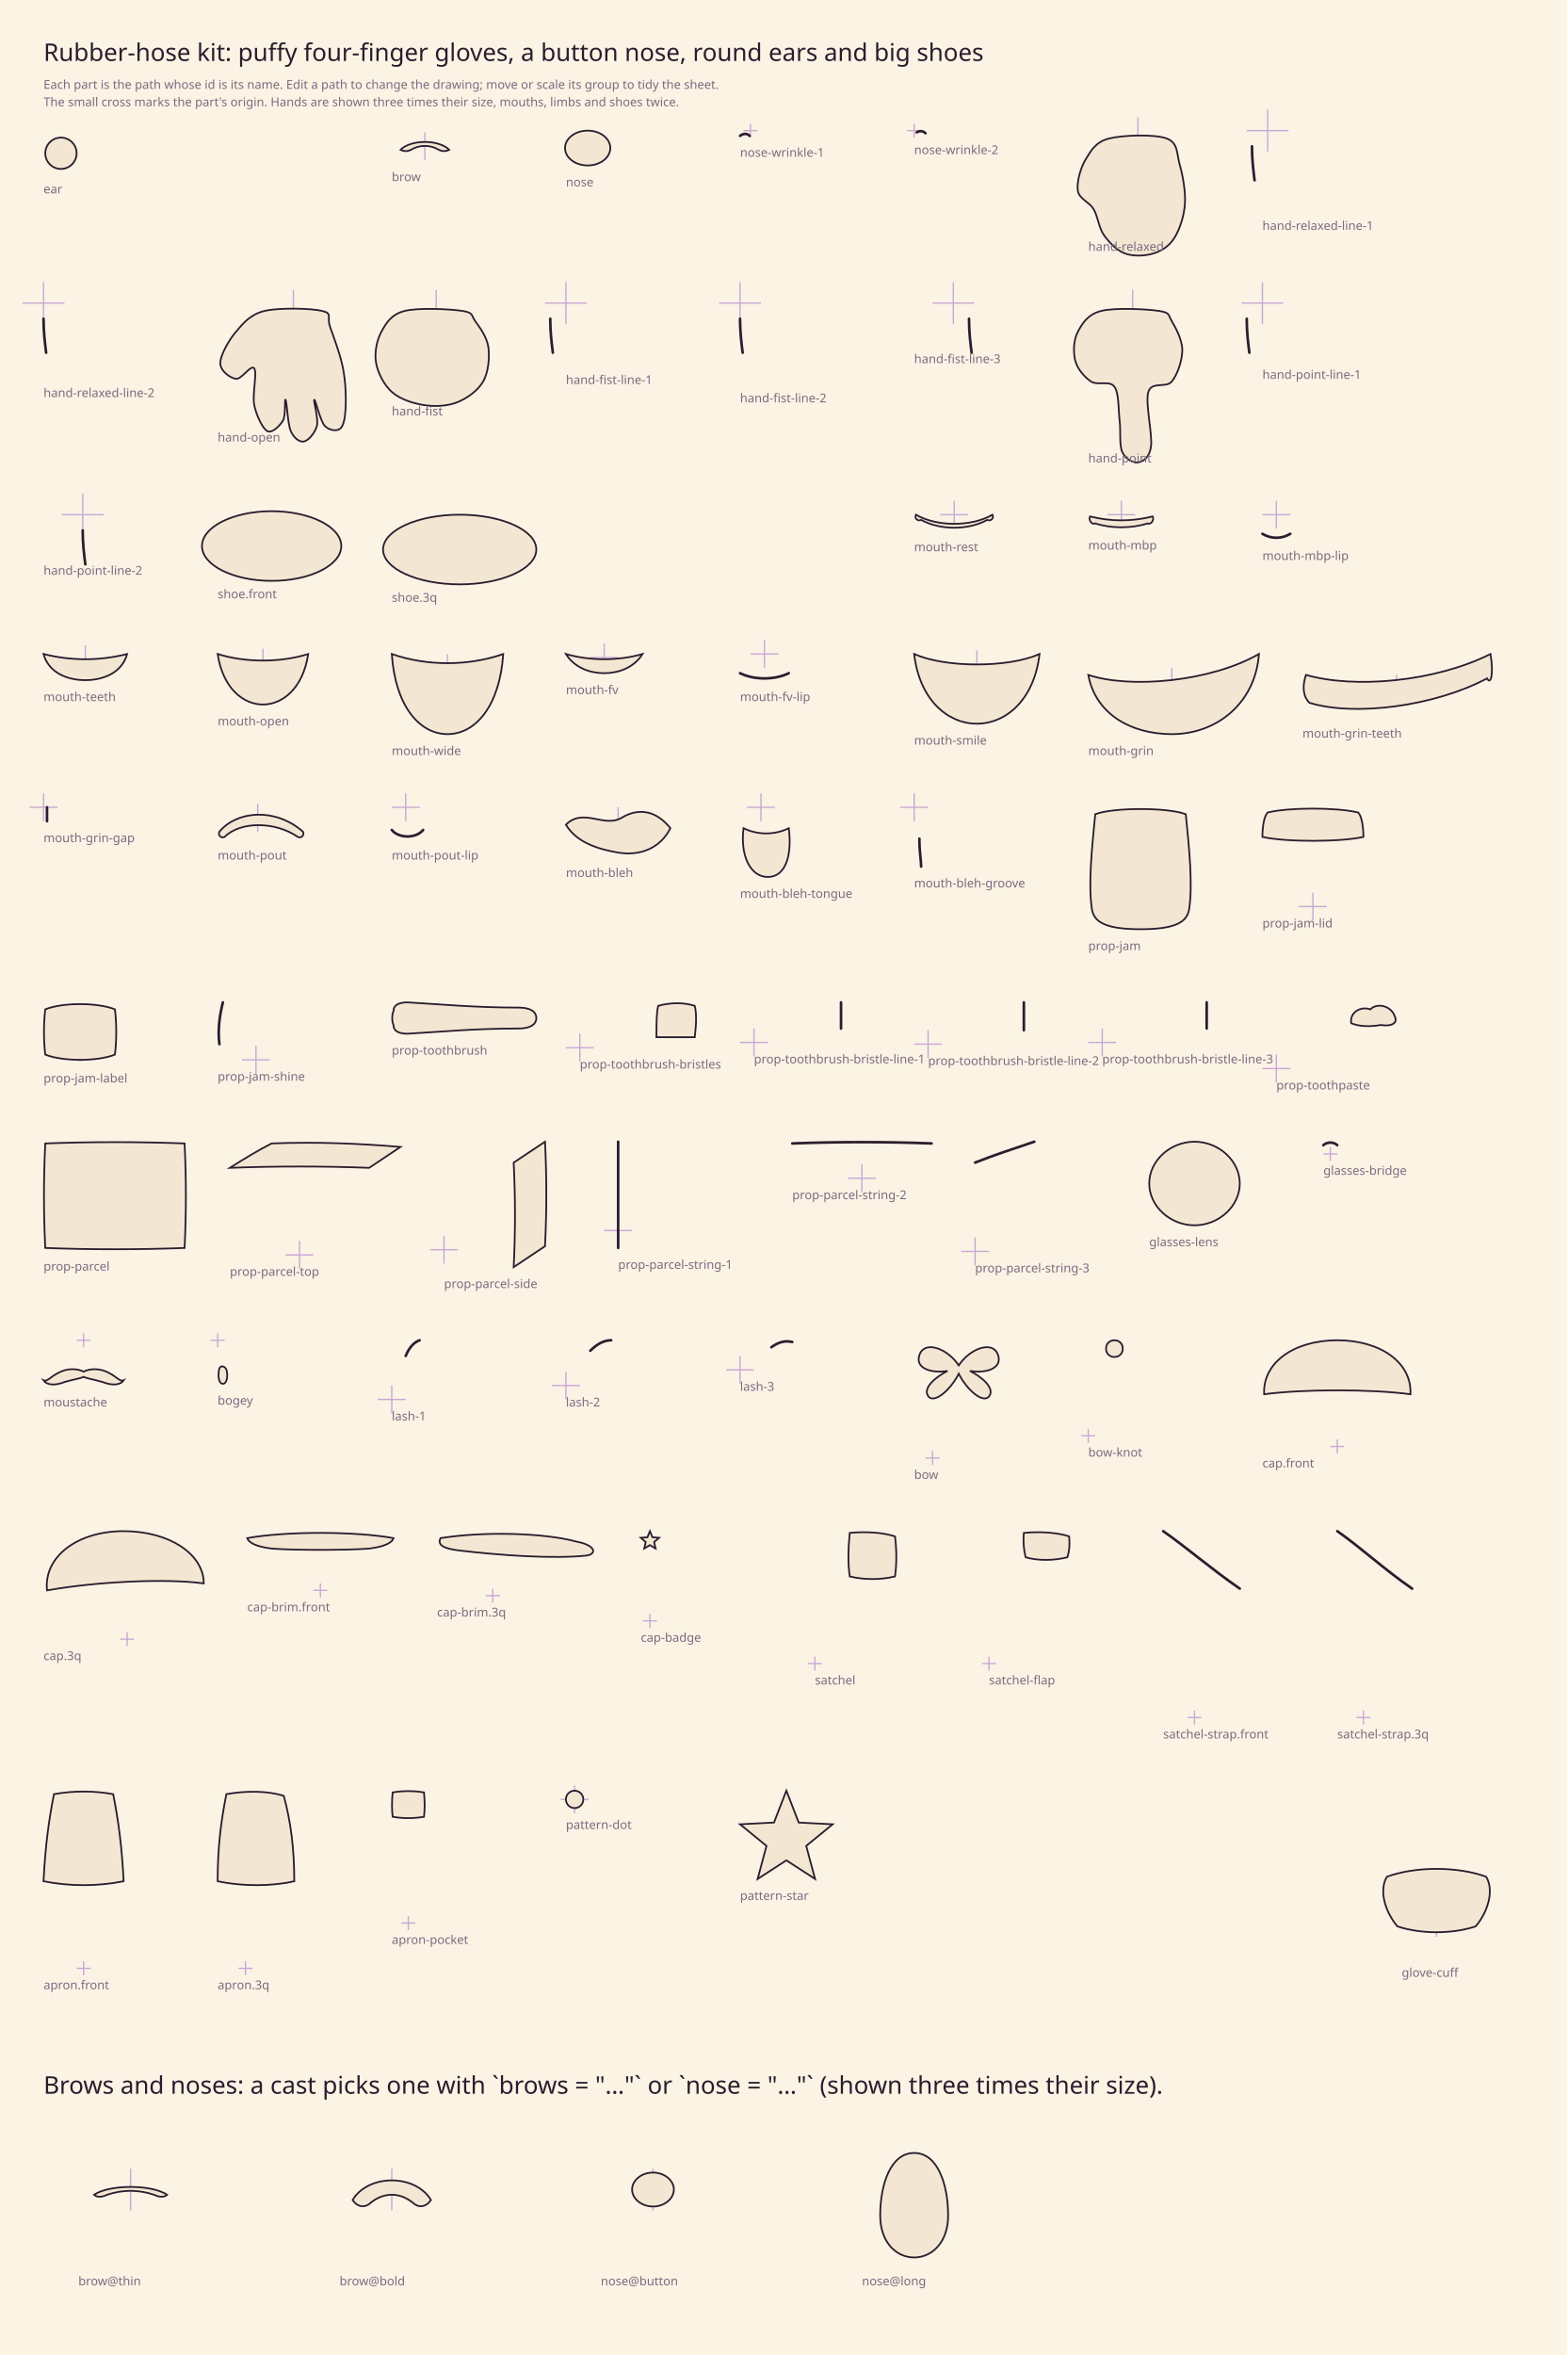
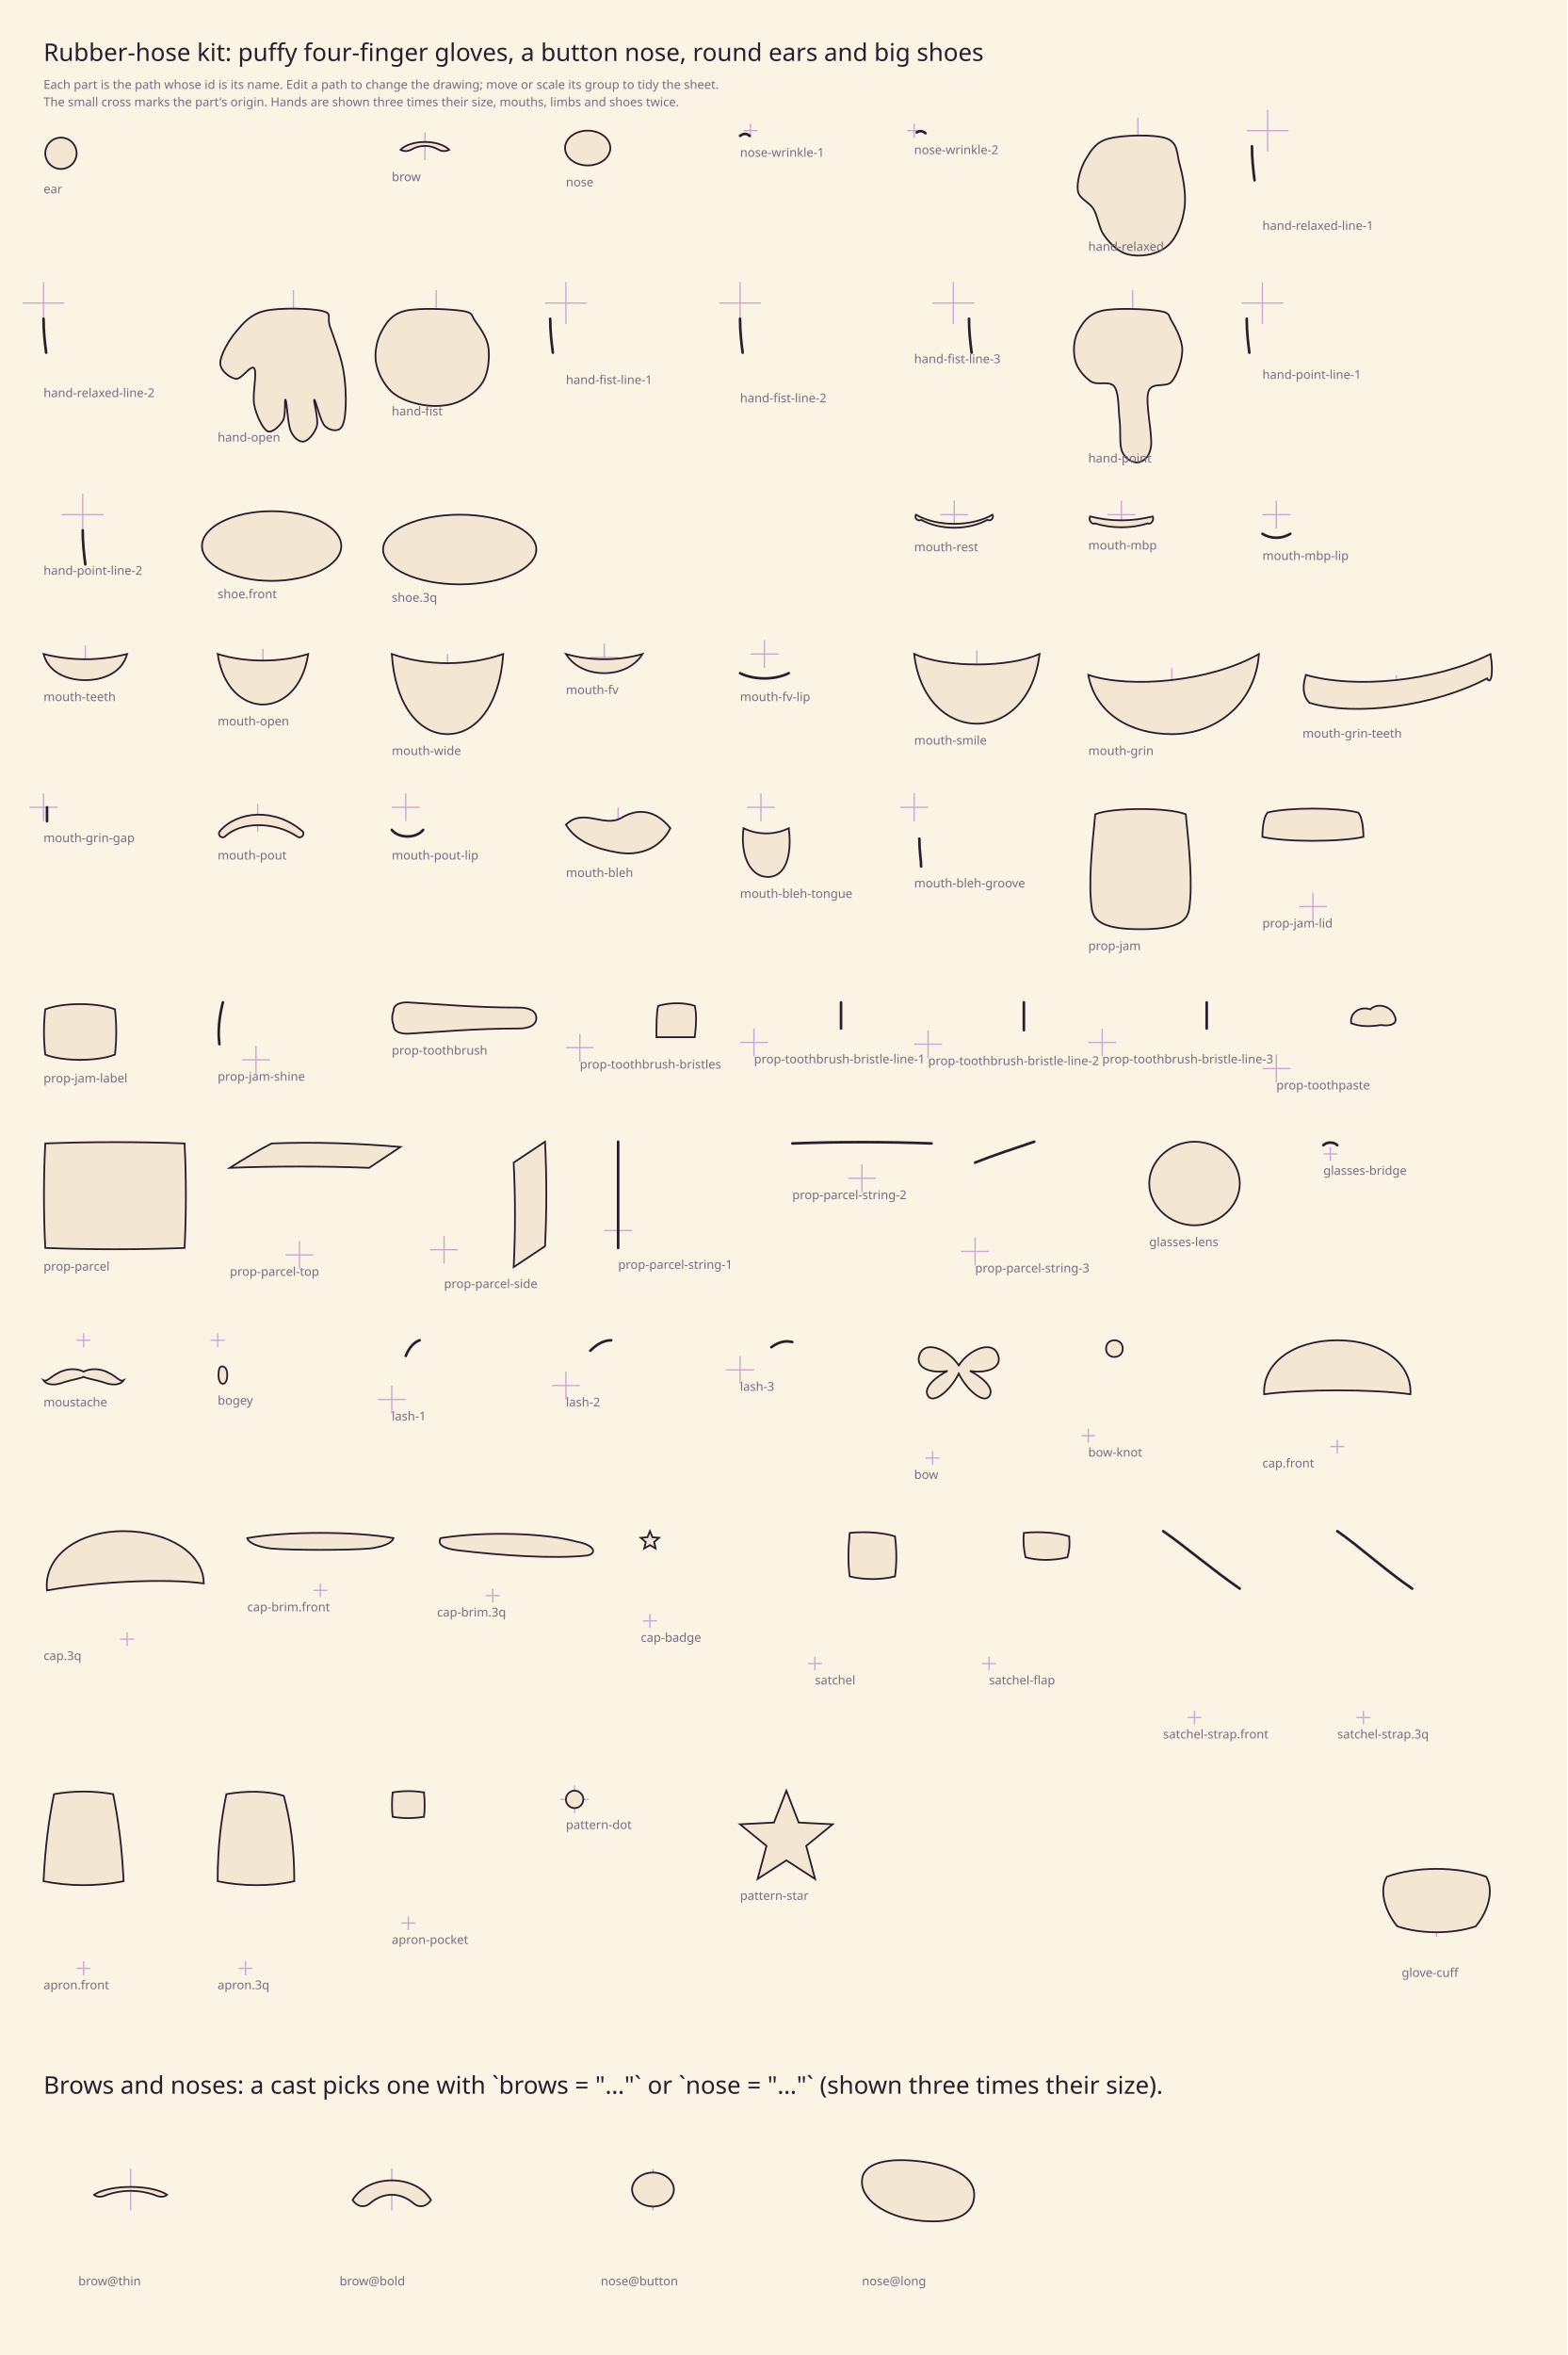
<svg xmlns="http://www.w3.org/2000/svg" width="1800" height="2704.2" viewBox="0 0 1800 2704.2">
  <rect width="100%" height="100%" fill="#fbf3e4" />
  <text x="50" y="70" font-family="sans-serif" font-size="28" fill="#2b1d2e">Rubber-hose kit: puffy four-finger gloves, a button nose, round ears and big shoes</text>
  <text x="50" y="102" font-family="sans-serif" font-size="14" fill="#7a6a80">Each part is the path whose id is its name. Edit a path to change the drawing; move or scale its group to tidy the sheet.</text>
  <text x="50" y="122" font-family="sans-serif" font-size="14" fill="#7a6a80">The small cross marks the part's origin. Hands are shown three times their size, mouths, limbs and shoes twice.</text>
  <g transform="translate(78 176) scale(1)">
    <path d="M-8 0 H8 M0 -8 V8" stroke="#c9a7d6" stroke-width="1.5" vector-effect="non-scaling-stroke" />
    <path id="ear" d="M10 0 C10 9.9 1.9 18 -8 18 C-17.9 18 -26 9.9 -26 0 C-26 -9.9 -17.9 -18 -8 -18 C1.9 -18 10 -9.9 10 0 Z" fill="#f3e7d3" stroke="#2b1d2e" stroke-width="2" vector-effect="non-scaling-stroke" />
  </g>
  <text x="50" y="222" font-family="sans-serif" font-size="14" fill="#7a6a80">ear</text>
  <g transform="translate(488 168) scale(2)">
    <path d="M-8 0 H8 M0 -8 V8" stroke="#c9a7d6" stroke-width="1.5" vector-effect="non-scaling-stroke" />
    <path id="brow" d="M-14 2 C-8 -4 8 -4 14 2 C12 3 10 3 8 2 C3 -1 -3 -1 -8 2 C-10 3 -12 3 -14 2 Z" fill="#f3e7d3" stroke="#2b1d2e" stroke-width="2" vector-effect="non-scaling-stroke" />
  </g>
  <text x="450" y="208" font-family="sans-serif" font-size="14" fill="#7a6a80">brow</text>
  <g transform="translate(675 170) scale(2)">
    <path d="M-8 0 H8 M0 -8 V8" stroke="#c9a7d6" stroke-width="1.5" vector-effect="non-scaling-stroke" />
    <path id="nose" d="M13 0 C13 5.5 7.2 10 0 10 C-7.2 10 -13 5.5 -13 0 C-13 -5.5 -7.2 -10 0 -10 C7.2 -10 13 -5.5 13 0 Z" fill="#f3e7d3" stroke="#2b1d2e" stroke-width="2" vector-effect="non-scaling-stroke" />
  </g>
  <text x="650" y="214" font-family="sans-serif" font-size="14" fill="#7a6a80">nose</text>
  <g transform="translate(862 150) scale(1)">
    <path d="M-8 0 H8 M0 -8 V8" stroke="#c9a7d6" stroke-width="1.5" vector-effect="non-scaling-stroke" />
    <path id="nose-wrinkle-1" d="M-12 6 C-8 3 -4 3 -1 6" fill="none" stroke="#2b1d2e" stroke-width="3" stroke-linecap="round" vector-effect="non-scaling-stroke" />
  </g>
  <text x="850" y="180" font-family="sans-serif" font-size="14" fill="#7a6a80">nose-wrinkle-1</text>
  <g transform="translate(1050 150) scale(1)">
    <path d="M-8 0 H8 M0 -8 V8" stroke="#c9a7d6" stroke-width="1.5" vector-effect="non-scaling-stroke" />
    <path id="nose-wrinkle-2" d="M3 2 C6 0 10 0 13 3" fill="none" stroke="#2b1d2e" stroke-width="3" stroke-linecap="round" vector-effect="non-scaling-stroke" />
  </g>
  <text x="1050" y="177" font-family="sans-serif" font-size="14" fill="#7a6a80">nose-wrinkle-2</text>
  <g transform="translate(1307 159) scale(3)">
    <path d="M-8 0 H8 M0 -8 V8" stroke="#c9a7d6" stroke-width="1.5" vector-effect="non-scaling-stroke" />
    <path id="hand-relaxed" d="M-11 0 C-16.2 1.3 -18 4.7 -20 8 C-22 11.3 -23.5 16.8 -23 20 C-22.5 23.2 -18.7 24.2 -17 27 C-15.3 29.8 -15 34.2 -13 37 C-11 39.8 -8.2 42.8 -5 44 C-1.8 45.2 2.8 45 6 44 C9.2 43 12 41.2 14 38 C16 34.8 17.7 29.7 18 25 C18.3 20.3 17.2 14.2 16 10 C14.8 5.8 15.5 1.7 11 0 C6.5 -1.7 -5.8 -1.3 -11 0 Z" fill="#f3e7d3" stroke="#2b1d2e" stroke-width="2" vector-effect="non-scaling-stroke" />
  </g>
  <text x="1250" y="288" font-family="sans-serif" font-size="14" fill="#7a6a80">hand-relaxed</text>
  <g transform="translate(1456 150) scale(3)">
    <path d="M-8 0 H8 M0 -8 V8" stroke="#c9a7d6" stroke-width="1.5" vector-effect="non-scaling-stroke" />
    <path id="hand-relaxed-line-1" d="M-6 6 C-6 11 -5.5 15 -5 19" fill="none" stroke="#2b1d2e" stroke-width="3" stroke-linecap="round" vector-effect="non-scaling-stroke" />
  </g>
  <text x="1450" y="264" font-family="sans-serif" font-size="14" fill="#7a6a80">hand-relaxed-line-1</text>
  <g transform="translate(50 348) scale(3)">
    <path d="M-8 0 H8 M0 -8 V8" stroke="#c9a7d6" stroke-width="1.5" vector-effect="non-scaling-stroke" />
    <path id="hand-relaxed-line-2" d="M0 6 C0 11 0.5 15 1 19" fill="none" stroke="#2b1d2e" stroke-width="3" stroke-linecap="round" vector-effect="non-scaling-stroke" />
  </g>
  <text x="50" y="456" font-family="sans-serif" font-size="14" fill="#7a6a80">hand-relaxed-line-2</text>
  <g transform="translate(337 357) scale(3)">
    <path d="M-8 0 H8 M0 -8 V8" stroke="#c9a7d6" stroke-width="1.5" vector-effect="non-scaling-stroke" />
    <path id="hand-open" d="M-11 0 C-16.5 1.3 -19.2 4.7 -22 8 C-24.8 11.3 -28 17 -28 20 C-28 23 -24.2 25.7 -22 26 C-19.8 26.3 -16.2 20.3 -15 22 C-13.8 23.7 -15.8 32 -15 36 C-14.2 40 -11.8 45 -10 46 C-8.2 47 -5.2 44 -4 42 C-2.8 40 -3.5 33.3 -3 34 C-2.5 34.7 -2.2 43.3 -1 46 C0.2 48.7 2.3 50.3 4 50 C5.7 49.7 8.3 46.7 9 44 C9.7 41.3 7.5 34 8 34 C8.5 34 10.3 42.2 12 44 C13.7 45.8 16.7 46.2 18 45 C19.3 43.8 19.8 40.8 20 37 C20.2 33.2 20 27.2 19 22 C18 16.8 15.3 9.7 14 6 C12.7 2.3 15.2 1 11 0 C6.8 -1 -5.5 -1.3 -11 0 Z" fill="#f3e7d3" stroke="#2b1d2e" stroke-width="2" vector-effect="non-scaling-stroke" />
  </g>
  <text x="250" y="507" font-family="sans-serif" font-size="14" fill="#7a6a80">hand-open</text>
  <g transform="translate(501 357) scale(3)">
    <path d="M-8 0 H8 M0 -8 V8" stroke="#c9a7d6" stroke-width="1.5" vector-effect="non-scaling-stroke" />
    <path id="hand-fist" d="M-12 0 C-17.2 1.3 -19.2 4.7 -21 8 C-22.8 11.3 -23.7 16.2 -23 20 C-22.3 23.8 -20 28.3 -17 31 C-14 33.7 -9.2 35.3 -5 36 C-0.8 36.7 4.2 36.5 8 35 C11.8 33.5 16 30.5 18 27 C20 23.5 20.5 17.8 20 14 C19.5 10.2 16.7 6.3 15 4 C13.3 1.7 14.5 0.7 10 0 C5.5 -0.7 -6.8 -1.3 -12 0 Z" fill="#f3e7d3" stroke="#2b1d2e" stroke-width="2" vector-effect="non-scaling-stroke" />
  </g>
  <text x="450" y="477" font-family="sans-serif" font-size="14" fill="#7a6a80">hand-fist</text>
  <g transform="translate(650 348) scale(3)">
    <path d="M-8 0 H8 M0 -8 V8" stroke="#c9a7d6" stroke-width="1.5" vector-effect="non-scaling-stroke" />
    <path id="hand-fist-line-1" d="M-6 6 C-6 11 -5.5 15 -5 19" fill="none" stroke="#2b1d2e" stroke-width="3" stroke-linecap="round" vector-effect="non-scaling-stroke" />
  </g>
  <text x="650" y="441" font-family="sans-serif" font-size="14" fill="#7a6a80">hand-fist-line-1</text>
  <g transform="translate(850 348) scale(3)">
    <path d="M-8 0 H8 M0 -8 V8" stroke="#c9a7d6" stroke-width="1.5" vector-effect="non-scaling-stroke" />
    <path id="hand-fist-line-2" d="M0 6 C0 11 0.5 15 1 19" fill="none" stroke="#2b1d2e" stroke-width="3" stroke-linecap="round" vector-effect="non-scaling-stroke" />
  </g>
  <text x="850" y="462" font-family="sans-serif" font-size="14" fill="#7a6a80">hand-fist-line-2</text>
  <g transform="translate(1095 348) scale(3)">
    <path d="M-8 0 H8 M0 -8 V8" stroke="#c9a7d6" stroke-width="1.5" vector-effect="non-scaling-stroke" />
    <path id="hand-fist-line-3" d="M6 6 C6 11 6.5 15 7 19" fill="none" stroke="#2b1d2e" stroke-width="3" stroke-linecap="round" vector-effect="non-scaling-stroke" />
  </g>
  <text x="1050" y="417" font-family="sans-serif" font-size="14" fill="#7a6a80">hand-fist-line-3</text>
  <g transform="translate(1301 357) scale(3)">
    <path d="M-8 0 H8 M0 -8 V8" stroke="#c9a7d6" stroke-width="1.5" vector-effect="non-scaling-stroke" />
    <path id="hand-point" d="M-12 0 C-17.2 1.3 -19.3 4.8 -21 8 C-22.7 11.2 -22.8 15.8 -22 19 C-21.2 22.2 -18.5 25.3 -16 27 C-13.5 28.7 -8.8 26.5 -7 29 C-5.2 31.5 -5.5 37.8 -5 42 C-4.5 46.2 -5.2 51.3 -4 54 C-2.8 56.7 0.2 58.3 2 58 C3.8 57.7 6.3 56.5 7 52 C7.7 47.5 4.7 35.2 6 31 C7.3 26.8 12.8 29.7 15 27 C17.2 24.3 19 18.8 19 15 C19 11.2 16.5 6.5 15 4 C13.5 1.5 14.5 0.7 10 0 C5.5 -0.7 -6.8 -1.3 -12 0 Z" fill="#f3e7d3" stroke="#2b1d2e" stroke-width="2" vector-effect="non-scaling-stroke" />
  </g>
  <text x="1250" y="531" font-family="sans-serif" font-size="14" fill="#7a6a80">hand-point</text>
  <g transform="translate(1450 348) scale(3)">
    <path d="M-8 0 H8 M0 -8 V8" stroke="#c9a7d6" stroke-width="1.5" vector-effect="non-scaling-stroke" />
    <path id="hand-point-line-1" d="M-6 6 C-6 11 -5.5 15 -5 19" fill="none" stroke="#2b1d2e" stroke-width="3" stroke-linecap="round" vector-effect="non-scaling-stroke" />
  </g>
  <text x="1450" y="435" font-family="sans-serif" font-size="14" fill="#7a6a80">hand-point-line-1</text>
  <g transform="translate(95 591) scale(3)">
    <path d="M-8 0 H8 M0 -8 V8" stroke="#c9a7d6" stroke-width="1.5" vector-effect="non-scaling-stroke" />
    <path id="hand-point-line-2" d="M0 6 C0 11 0.5 15 1 19" fill="none" stroke="#2b1d2e" stroke-width="3" stroke-linecap="round" vector-effect="non-scaling-stroke" />
  </g>
  <text x="50" y="660" font-family="sans-serif" font-size="14" fill="#7a6a80">hand-point-line-2</text>
  <g transform="translate(292 611) scale(2)">
    <path d="M-8 0 H8 M0 -8 V8" stroke="#c9a7d6" stroke-width="1.5" vector-effect="non-scaling-stroke" />
    <path id="shoe.front" d="M50 8 C50 19 32.1 28 10 28 C-12.1 28 -30 19 -30 8 C-30 -3 -12.1 -12 10 -12 C32.1 -12 50 -3 50 8 Z" fill="#f3e7d3" stroke="#2b1d2e" stroke-width="2" vector-effect="non-scaling-stroke" />
  </g>
  <text x="250" y="687" font-family="sans-serif" font-size="14" fill="#7a6a80">shoe.front</text>
  <g transform="translate(492 615) scale(2)">
    <path d="M-8 0 H8 M0 -8 V8" stroke="#c9a7d6" stroke-width="1.5" vector-effect="non-scaling-stroke" />
    <path id="shoe.3q" d="M62 8 C62 19 42.3 28 18 28 C-6.3 28 -26 19 -26 8 C-26 -3 -6.3 -12 18 -12 C42.3 -12 62 -3 62 8 Z" fill="#f3e7d3" stroke="#2b1d2e" stroke-width="2" vector-effect="non-scaling-stroke" />
  </g>
  <text x="450" y="691" font-family="sans-serif" font-size="14" fill="#7a6a80">shoe.3q</text>
  <g transform="translate(1096 591) scale(2)">
    <path d="M-8 0 H8 M0 -8 V8" stroke="#c9a7d6" stroke-width="1.5" vector-effect="non-scaling-stroke" />
    <path id="mouth-rest" d="M-22 0 C-10 7 10 7 22 0 C23 2 21 4 19 3 C8 9 -8 9 -19 3 C-21 4 -23 2 -22 0 Z" fill="#f3e7d3" stroke="#2b1d2e" stroke-width="2" vector-effect="non-scaling-stroke" />
  </g>
  <text x="1050" y="633" font-family="sans-serif" font-size="14" fill="#7a6a80">mouth-rest</text>
  <g transform="translate(1288 591) scale(2)">
    <path d="M-8 0 H8 M0 -8 V8" stroke="#c9a7d6" stroke-width="1.5" vector-effect="non-scaling-stroke" />
    <path id="mouth-mbp" d="M-18 1 C-6 4 6 4 18 1 C19 3 17 6 15 5 C6 8 -6 8 -15 5 C-17 6 -19 3 -18 1 Z" fill="#f3e7d3" stroke="#2b1d2e" stroke-width="2" vector-effect="non-scaling-stroke" />
  </g>
  <text x="1250" y="631" font-family="sans-serif" font-size="14" fill="#7a6a80">mouth-mbp</text>
  <g transform="translate(1466 591) scale(2)">
    <path d="M-8 0 H8 M0 -8 V8" stroke="#c9a7d6" stroke-width="1.5" vector-effect="non-scaling-stroke" />
    <path id="mouth-mbp-lip" d="M-8 11 C-3 14 3 14 8 11" fill="none" stroke="#2b1d2e" stroke-width="3" stroke-linecap="round" vector-effect="non-scaling-stroke" />
  </g>
  <text x="1450" y="643" font-family="sans-serif" font-size="14" fill="#7a6a80">mouth-mbp-lip</text>
  <g transform="translate(98 757) scale(2)">
    <path d="M-8 0 H8 M0 -8 V8" stroke="#c9a7d6" stroke-width="1.5" vector-effect="non-scaling-stroke" />
    <path id="mouth-teeth" d="M-24 -3 C-8 1 8 1 24 -3 C21 8 10 12 0 12 C-10 12 -21 8 -24 -3 Z" fill="#f3e7d3" stroke="#2b1d2e" stroke-width="2" vector-effect="non-scaling-stroke" />
  </g>
  <text x="50" y="805" font-family="sans-serif" font-size="14" fill="#7a6a80">mouth-teeth</text>
  <g transform="translate(302 761) scale(2)">
    <path d="M-8 0 H8 M0 -8 V8" stroke="#c9a7d6" stroke-width="1.5" vector-effect="non-scaling-stroke" />
    <path id="mouth-open" d="M-26 -5 C-10 0 10 0 26 -5 C23 15 11 24 0 24 C-11 24 -23 15 -26 -5 Z" fill="#f3e7d3" stroke="#2b1d2e" stroke-width="2" vector-effect="non-scaling-stroke" />
  </g>
  <text x="250" y="833" font-family="sans-serif" font-size="14" fill="#7a6a80">mouth-open</text>
  <g transform="translate(514 767) scale(2)">
    <path d="M-8 0 H8 M0 -8 V8" stroke="#c9a7d6" stroke-width="1.5" vector-effect="non-scaling-stroke" />
    <path id="mouth-wide" d="M-32 -8 C-12 -1 12 -1 32 -8 C30 22 16 38 0 38 C-16 38 -30 22 -32 -8 Z" fill="#f3e7d3" stroke="#2b1d2e" stroke-width="2" vector-effect="non-scaling-stroke" />
  </g>
  <text x="450" y="867" font-family="sans-serif" font-size="14" fill="#7a6a80">mouth-wide</text>
  <g transform="translate(694 755) scale(2)">
    <path d="M-8 0 H8 M0 -8 V8" stroke="#c9a7d6" stroke-width="1.5" vector-effect="non-scaling-stroke" />
    <path id="mouth-fv" d="M-22 -2 C-8 2 8 2 22 -2 C17 6 8 9 0 9 C-8 9 -17 6 -22 -2 Z" fill="#f3e7d3" stroke="#2b1d2e" stroke-width="2" vector-effect="non-scaling-stroke" />
  </g>
  <text x="650" y="797" font-family="sans-serif" font-size="14" fill="#7a6a80">mouth-fv</text>
  <g transform="translate(878 751) scale(2)">
    <path d="M-8 0 H8 M0 -8 V8" stroke="#c9a7d6" stroke-width="1.5" vector-effect="non-scaling-stroke" />
    <path id="mouth-fv-lip" d="M-14 11 C-6 15 6 15 14 11" fill="none" stroke="#2b1d2e" stroke-width="3" stroke-linecap="round" vector-effect="non-scaling-stroke" />
  </g>
  <text x="850" y="805" font-family="sans-serif" font-size="14" fill="#7a6a80">mouth-fv-lip</text>
  <g transform="translate(1122 763) scale(2)">
    <path d="M-8 0 H8 M0 -8 V8" stroke="#c9a7d6" stroke-width="1.5" vector-effect="non-scaling-stroke" />
    <path id="mouth-smile" d="M-36 -6 C-18 2 18 2 36 -6 C33 20 17 34 0 34 C-17 34 -33 20 -36 -6 Z" fill="#f3e7d3" stroke="#2b1d2e" stroke-width="2" vector-effect="non-scaling-stroke" />
  </g>
  <text x="1050" y="855" font-family="sans-serif" font-size="14" fill="#7a6a80">mouth-smile</text>
  <g transform="translate(1346 783) scale(2)">
    <path d="M-8 0 H8 M0 -8 V8" stroke="#c9a7d6" stroke-width="1.5" vector-effect="non-scaling-stroke" />
    <path id="mouth-grin" d="M-48 -4 C-24 4 22 0 50 -16 C48 12 26 30 0 30 C-24 30 -44 18 -48 -4 Z" fill="#f3e7d3" stroke="#2b1d2e" stroke-width="2" vector-effect="non-scaling-stroke" />
  </g>
  <text x="1250" y="867" font-family="sans-serif" font-size="14" fill="#7a6a80">mouth-grin</text>
  <g transform="translate(1604 791) scale(2)">
    <path d="M-8 0 H8 M0 -8 V8" stroke="#c9a7d6" stroke-width="1.5" vector-effect="non-scaling-stroke" />
    <path id="mouth-grin-teeth" d="M-52 -8 C-24 0 22 -4 54 -20 C56 -8 54 -2 52 -6 C22 10 -24 16 -50 8 C-54 4 -54 -2 -52 -8 Z" fill="#f3e7d3" stroke="#2b1d2e" stroke-width="2" vector-effect="non-scaling-stroke" />
  </g>
  <text x="1496" y="847" font-family="sans-serif" font-size="14" fill="#7a6a80">mouth-grin-teeth</text>
  <g transform="translate(50 927) scale(2)">
    <path d="M-8 0 H8 M0 -8 V8" stroke="#c9a7d6" stroke-width="1.5" vector-effect="non-scaling-stroke" />
    <path id="mouth-grin-gap" d="M2 0 C2 3 2 6 2 8" fill="none" stroke="#2b1d2e" stroke-width="3" stroke-linecap="round" vector-effect="non-scaling-stroke" />
  </g>
  <text x="50" y="967" font-family="sans-serif" font-size="14" fill="#7a6a80">mouth-grin-gap</text>
  <g transform="translate(296 939) scale(2)">
    <path d="M-8 0 H8 M0 -8 V8" stroke="#c9a7d6" stroke-width="1.5" vector-effect="non-scaling-stroke" />
    <path id="mouth-pout" d="M-22 8 C-12 -4 10 -6 26 8 C27 10 25 12 23 11 C10 2 -10 2 -19 11 C-21 12 -23 10 -22 8 Z" fill="#f3e7d3" stroke="#2b1d2e" stroke-width="2" vector-effect="non-scaling-stroke" />
  </g>
  <text x="250" y="987" font-family="sans-serif" font-size="14" fill="#7a6a80">mouth-pout</text>
  <g transform="translate(466 927) scale(2)">
    <path d="M-8 0 H8 M0 -8 V8" stroke="#c9a7d6" stroke-width="1.5" vector-effect="non-scaling-stroke" />
    <path id="mouth-pout-lip" d="M-8 13 C-4 18 6 18 10 13" fill="none" stroke="#2b1d2e" stroke-width="3" stroke-linecap="round" vector-effect="non-scaling-stroke" />
  </g>
  <text x="450" y="987" font-family="sans-serif" font-size="14" fill="#7a6a80">mouth-pout-lip</text>
  <g transform="translate(710 943) scale(2)">
    <path d="M-8 0 H8 M0 -8 V8" stroke="#c9a7d6" stroke-width="1.5" vector-effect="non-scaling-stroke" />
    <path id="mouth-bleh" d="M-30 2 C-20 -8 -8 4 2 -2 C12 -8 22 -6 30 4 C24 16 12 20 0 18 C-12 16 -24 12 -30 2 Z" fill="#f3e7d3" stroke="#2b1d2e" stroke-width="2" vector-effect="non-scaling-stroke" />
  </g>
  <text x="650" y="1007" font-family="sans-serif" font-size="14" fill="#7a6a80">mouth-bleh</text>
  <g transform="translate(874 927) scale(2)">
    <path d="M-8 0 H8 M0 -8 V8" stroke="#c9a7d6" stroke-width="1.5" vector-effect="non-scaling-stroke" />
    <path id="mouth-bleh-tongue" d="M-10 12 C-12 28 -6 40 4 40 C14 40 18 28 16 12 C8 16 -2 16 -10 12 Z" fill="#f3e7d3" stroke="#2b1d2e" stroke-width="2" vector-effect="non-scaling-stroke" />
  </g>
  <text x="850" y="1031" font-family="sans-serif" font-size="14" fill="#7a6a80">mouth-bleh-tongue</text>
  <g transform="translate(1050 927) scale(2)">
    <path d="M-8 0 H8 M0 -8 V8" stroke="#c9a7d6" stroke-width="1.5" vector-effect="non-scaling-stroke" />
    <path id="mouth-bleh-groove" d="M3 18 C3 26 4 30 4 34" fill="none" stroke="#2b1d2e" stroke-width="3" stroke-linecap="round" vector-effect="non-scaling-stroke" />
  </g>
  <text x="1050" y="1019" font-family="sans-serif" font-size="14" fill="#7a6a80">mouth-bleh-groove</text>
  <g transform="translate(1310 1015) scale(2)">
    <path d="M-8 0 H8 M0 -8 V8" stroke="#c9a7d6" stroke-width="1.5" vector-effect="non-scaling-stroke" />
    <path id="prop-jam" d="M-26 -40 C-28 -20 -30 0 -28 14 C-27 22 -20 26 0 26 C20 26 27 22 28 14 C30 0 28 -20 26 -40 C16 -44 -16 -44 -26 -40 Z" fill="#f3e7d3" stroke="#2b1d2e" stroke-width="2" vector-effect="non-scaling-stroke" />
  </g>
  <text x="1250" y="1091" font-family="sans-serif" font-size="14" fill="#7a6a80">prop-jam</text>
  <g transform="translate(1508 1041) scale(2)">
    <path d="M-8 0 H8 M0 -8 V8" stroke="#c9a7d6" stroke-width="1.5" vector-effect="non-scaling-stroke" />
    <path id="prop-jam-lid" d="M-29 -40 C-29 -46 -28 -52 -26 -54 C-14 -57 14 -57 26 -54 C28 -52 29 -46 29 -40 C16 -37 -16 -37 -29 -40 Z" fill="#f3e7d3" stroke="#2b1d2e" stroke-width="2" vector-effect="non-scaling-stroke" />
  </g>
  <text x="1450" y="1065" font-family="sans-serif" font-size="14" fill="#7a6a80">prop-jam-lid</text>
  <g transform="translate(92 1203) scale(2)">
    <path d="M-8 0 H8 M0 -8 V8" stroke="#c9a7d6" stroke-width="1.5" vector-effect="non-scaling-stroke" />
    <path id="prop-jam-label" d="M-20 -22 C-10 -26 10 -26 20 -22 C21 -14 21 -4 20 4 C10 8 -10 8 -20 4 C-21 -4 -21 -14 -20 -22 Z" fill="#f3e7d3" stroke="#2b1d2e" stroke-width="2" vector-effect="non-scaling-stroke" />
  </g>
  <text x="50" y="1243" font-family="sans-serif" font-size="14" fill="#7a6a80">prop-jam-label</text>
  <g transform="translate(294 1217) scale(2)">
    <path d="M-8 0 H8 M0 -8 V8" stroke="#c9a7d6" stroke-width="1.5" vector-effect="non-scaling-stroke" />
    <path id="prop-jam-shine" d="M-19 -33 C-21 -25 -22 -17 -21 -9" fill="none" stroke="#2b1d2e" stroke-width="3" stroke-linecap="round" vector-effect="non-scaling-stroke" />
  </g>
  <text x="250" y="1241" font-family="sans-serif" font-size="14" fill="#7a6a80">prop-jam-shine</text>
  <g transform="translate(484 1169) scale(2)">
    <path d="M-8 0 H8 M0 -8 V8" stroke="#c9a7d6" stroke-width="1.5" vector-effect="non-scaling-stroke" />
    <path id="prop-toothbrush" d="M-16 -4 C-16 -8 -12 -9 -8 -9 C10 -8 30 -6 56 -6 C62 -6 66 -4 66 0 C66 4 62 6 56 6 C30 6 10 8 -8 9 C-12 9 -16 8 -16 4 C-17 2 -17 -2 -16 -4 Z" fill="#f3e7d3" stroke="#2b1d2e" stroke-width="2" vector-effect="non-scaling-stroke" />
  </g>
  <text x="450" y="1211" font-family="sans-serif" font-size="14" fill="#7a6a80">prop-toothbrush</text>
  <g transform="translate(666 1203) scale(2)">
    <path d="M-8 0 H8 M0 -8 V8" stroke="#c9a7d6" stroke-width="1.5" vector-effect="non-scaling-stroke" />
    <path id="prop-toothbrush-bristles" d="M44 -6 C44 -14 44 -20 45 -24 C52 -26 60 -26 66 -24 C67 -20 67 -14 66 -6 C58 -6 52 -6 44 -6 Z" fill="#f3e7d3" stroke="#2b1d2e" stroke-width="2" vector-effect="non-scaling-stroke" />
  </g>
  <text x="666" y="1227" font-family="sans-serif" font-size="14" fill="#7a6a80">prop-toothbrush-bristles</text>
  <g transform="translate(866 1197) scale(2)">
    <path d="M-8 0 H8 M0 -8 V8" stroke="#c9a7d6" stroke-width="1.5" vector-effect="non-scaling-stroke" />
    <path id="prop-toothbrush-bristle-line-1" d="M50 -23 C50 -17 50 -12 50 -8" fill="none" stroke="#2b1d2e" stroke-width="3" stroke-linecap="round" vector-effect="non-scaling-stroke" />
  </g>
  <text x="866" y="1221" font-family="sans-serif" font-size="14" fill="#7a6a80">prop-toothbrush-bristle-line-1</text>
  <g transform="translate(1066 1199) scale(2)">
    <path d="M-8 0 H8 M0 -8 V8" stroke="#c9a7d6" stroke-width="1.5" vector-effect="non-scaling-stroke" />
    <path id="prop-toothbrush-bristle-line-2" d="M55 -24 C55 -18 55 -12 55 -8" fill="none" stroke="#2b1d2e" stroke-width="3" stroke-linecap="round" vector-effect="non-scaling-stroke" />
  </g>
  <text x="1066" y="1223" font-family="sans-serif" font-size="14" fill="#7a6a80">prop-toothbrush-bristle-line-2</text>
  <g transform="translate(1266 1197) scale(2)">
    <path d="M-8 0 H8 M0 -8 V8" stroke="#c9a7d6" stroke-width="1.5" vector-effect="non-scaling-stroke" />
    <path id="prop-toothbrush-bristle-line-3" d="M60 -23 C60 -17 60 -12 60 -8" fill="none" stroke="#2b1d2e" stroke-width="3" stroke-linecap="round" vector-effect="non-scaling-stroke" />
  </g>
  <text x="1266" y="1221" font-family="sans-serif" font-size="14" fill="#7a6a80">prop-toothbrush-bristle-line-3</text>
  <g transform="translate(1466 1227) scale(2)">
    <path d="M-8 0 H8 M0 -8 V8" stroke="#c9a7d6" stroke-width="1.5" vector-effect="non-scaling-stroke" />
    <path id="prop-toothpaste" d="M43 -26 C42 -32 48 -36 54 -34 C58 -38 66 -36 68 -30 C70 -26 66 -24 60 -25 C54 -24 48 -24 43 -26 Z" fill="#f3e7d3" stroke="#2b1d2e" stroke-width="2" vector-effect="non-scaling-stroke" />
  </g>
  <text x="1466" y="1251" font-family="sans-serif" font-size="14" fill="#7a6a80">prop-toothpaste</text>
  <g transform="translate(132 1413) scale(2)">
    <path d="M-8 0 H8 M0 -8 V8" stroke="#c9a7d6" stroke-width="1.5" vector-effect="non-scaling-stroke" />
    <path id="prop-parcel" d="M-40 -50 C-14 -51 14 -51 40 -50 C41 -30 41 -10 40 10 C14 11 -14 11 -40 10 C-41 -10 -41 -30 -40 -50 Z" fill="#f3e7d3" stroke="#2b1d2e" stroke-width="2" vector-effect="non-scaling-stroke" />
  </g>
  <text x="50" y="1459" font-family="sans-serif" font-size="14" fill="#7a6a80">prop-parcel</text>
  <g transform="translate(344 1441) scale(2)">
    <path d="M-8 0 H8 M0 -8 V8" stroke="#c9a7d6" stroke-width="1.5" vector-effect="non-scaling-stroke" />
    <path id="prop-parcel-top" d="M-40 -50 C-32 -55 -24 -60 -16 -64 C10 -65 34 -64 58 -62 C52 -58 46 -54 40 -50 C14 -51 -14 -51 -40 -50 Z" fill="#f3e7d3" stroke="#2b1d2e" stroke-width="2" vector-effect="non-scaling-stroke" />
  </g>
  <text x="264" y="1465" font-family="sans-serif" font-size="14" fill="#7a6a80">prop-parcel-top</text>
  <g transform="translate(510 1435) scale(2)">
    <path d="M-8 0 H8 M0 -8 V8" stroke="#c9a7d6" stroke-width="1.5" vector-effect="non-scaling-stroke" />
    <path id="prop-parcel-side" d="M40 -50 C46 -54 52 -58 58 -62 C59 -42 59 -22 58 -2 C52 2 46 6 40 10 C41 -10 41 -30 40 -50 Z" fill="#f3e7d3" stroke="#2b1d2e" stroke-width="2" vector-effect="non-scaling-stroke" />
  </g>
  <text x="510" y="1479" font-family="sans-serif" font-size="14" fill="#7a6a80">prop-parcel-side</text>
  <g transform="translate(710 1413) scale(2)">
    <path d="M-8 0 H8 M0 -8 V8" stroke="#c9a7d6" stroke-width="1.5" vector-effect="non-scaling-stroke" />
    <path id="prop-parcel-string-1" d="M0 -51 C0 -30 0 -10 0 10" fill="none" stroke="#2b1d2e" stroke-width="3" stroke-linecap="round" vector-effect="non-scaling-stroke" />
  </g>
  <text x="710" y="1457" font-family="sans-serif" font-size="14" fill="#7a6a80">prop-parcel-string-1</text>
  <g transform="translate(990 1353) scale(2)">
    <path d="M-8 0 H8 M0 -8 V8" stroke="#c9a7d6" stroke-width="1.5" vector-effect="non-scaling-stroke" />
    <path id="prop-parcel-string-2" d="M-40 -20 C-14 -21 14 -21 40 -20" fill="none" stroke="#2b1d2e" stroke-width="3" stroke-linecap="round" vector-effect="non-scaling-stroke" />
  </g>
  <text x="910" y="1377" font-family="sans-serif" font-size="14" fill="#7a6a80">prop-parcel-string-2</text>
  <g transform="translate(1120 1437) scale(2)">
    <path d="M-8 0 H8 M0 -8 V8" stroke="#c9a7d6" stroke-width="1.5" vector-effect="non-scaling-stroke" />
    <path id="prop-parcel-string-3" d="M0 -51 C10 -55 22 -59 34 -63" fill="none" stroke="#2b1d2e" stroke-width="3" stroke-linecap="round" vector-effect="non-scaling-stroke" />
  </g>
  <text x="1120" y="1461" font-family="sans-serif" font-size="14" fill="#7a6a80">prop-parcel-string-3</text>
  <g transform="translate(1372 1359) scale(2)">
    <path d="M-8 0 H8 M0 -8 V8" stroke="#c9a7d6" stroke-width="1.5" vector-effect="non-scaling-stroke" />
    <path id="glasses-lens" d="M26 0 C26 13 14 24 0 24 C-14 24 -26 13 -26 0 C-26 -13 -14 -24 0 -24 C14 -24 26 -13 26 0 Z" fill="#f3e7d3" stroke="#2b1d2e" stroke-width="2" vector-effect="non-scaling-stroke" />
  </g>
  <text x="1320" y="1431" font-family="sans-serif" font-size="14" fill="#7a6a80">glasses-lens</text>
  <g transform="translate(1528 1325) scale(1)">
    <path d="M-8 0 H8 M0 -8 V8" stroke="#c9a7d6" stroke-width="1.5" vector-effect="non-scaling-stroke" />
    <path id="glasses-bridge" d="M-8 -10 C-4 -14 4 -14 8 -10" fill="none" stroke="#2b1d2e" stroke-width="3" stroke-linecap="round" vector-effect="non-scaling-stroke" />
  </g>
  <text x="1520" y="1349" font-family="sans-serif" font-size="14" fill="#7a6a80">glasses-bridge</text>
  <g transform="translate(96 1539) scale(1)">
    <path d="M-8 0 H8 M0 -8 V8" stroke="#c9a7d6" stroke-width="1.5" vector-effect="non-scaling-stroke" />
    <path id="moustache" d="M0 36 C-8 32 -20 32 -30 38 C-38 42 -42 48 -46 46 C-42 52 -32 52 -22 48 C-12 45 -4 44 0 42 C4 44 12 45 22 48 C32 52 42 52 46 46 C42 48 38 42 30 38 C20 32 8 32 0 36 Z" fill="#f3e7d3" stroke="#2b1d2e" stroke-width="2" vector-effect="non-scaling-stroke" />
  </g>
  <text x="50" y="1615" font-family="sans-serif" font-size="14" fill="#7a6a80">moustache</text>
  <g transform="translate(250 1539) scale(1)">
    <path d="M-8 0 H8 M0 -8 V8" stroke="#c9a7d6" stroke-width="1.5" vector-effect="non-scaling-stroke" />
    <path id="bogey" d="M5 30 C9 30 11 34 11 40 C11 46 9 50 6 50 C3 50 1 46 1 40 C1 34 2 30 5 30 Z" fill="#f3e7d3" stroke="#2b1d2e" stroke-width="2" vector-effect="non-scaling-stroke" />
  </g>
  <text x="250" y="1613" font-family="sans-serif" font-size="14" fill="#7a6a80">bogey</text>
  <g transform="translate(450 1607) scale(2)">
    <path d="M-8 0 H8 M0 -8 V8" stroke="#c9a7d6" stroke-width="1.5" vector-effect="non-scaling-stroke" />
    <path id="lash-1" d="M8 -25 C10 -30 13 -33 16 -34" fill="none" stroke="#2b1d2e" stroke-width="3" stroke-linecap="round" vector-effect="non-scaling-stroke" />
  </g>
  <text x="450" y="1631" font-family="sans-serif" font-size="14" fill="#7a6a80">lash-1</text>
  <g transform="translate(650 1591) scale(2)">
    <path d="M-8 0 H8 M0 -8 V8" stroke="#c9a7d6" stroke-width="1.5" vector-effect="non-scaling-stroke" />
    <path id="lash-2" d="M14 -20 C18 -24 22 -26 26 -26" fill="none" stroke="#2b1d2e" stroke-width="3" stroke-linecap="round" vector-effect="non-scaling-stroke" />
  </g>
  <text x="650" y="1615" font-family="sans-serif" font-size="14" fill="#7a6a80">lash-2</text>
  <g transform="translate(850 1573) scale(2)">
    <path d="M-8 0 H8 M0 -8 V8" stroke="#c9a7d6" stroke-width="1.5" vector-effect="non-scaling-stroke" />
    <path id="lash-3" d="M18 -13 C22 -16 26 -17 30 -16" fill="none" stroke="#2b1d2e" stroke-width="3" stroke-linecap="round" vector-effect="non-scaling-stroke" />
  </g>
  <text x="850" y="1597" font-family="sans-serif" font-size="14" fill="#7a6a80">lash-3</text>
  <g transform="translate(1071.2 1674.2) scale(1)">
    <path d="M-8 0 H8 M0 -8 V8" stroke="#c9a7d6" stroke-width="1.5" vector-effect="non-scaling-stroke" />
    <path id="bow" d="M30 -106.4 C17.2 -125.6 -8.4 -135.2 -14.8 -119.2 C-21.2 -103.2 -2 -96.8 17.2 -100 C4.4 -93.6 -11.6 -80.8 -5.2 -71.2 C1.2 -61.6 20.4 -77.6 30 -96.8 C39.6 -77.6 58.8 -61.6 65.2 -71.2 C71.6 -80.8 55.6 -93.6 42.8 -100 C62 -96.8 81.2 -103.2 74.8 -119.2 C68.4 -135.2 42.8 -125.6 30 -106.4 Z" fill="#f3e7d3" stroke="#2b1d2e" stroke-width="2" vector-effect="non-scaling-stroke" />
  </g>
  <text x="1050" y="1698.2" font-family="sans-serif" font-size="14" fill="#7a6a80">bow</text>
  <g transform="translate(1250 1648.6) scale(1)">
    <path d="M-8 0 H8 M0 -8 V8" stroke="#c9a7d6" stroke-width="1.5" vector-effect="non-scaling-stroke" />
    <path id="bow-knot" d="M39.6 -100 C39.6 -93.6 34.8 -90.4 30 -90.4 C25.2 -90.4 20.4 -93.6 20.4 -100 C20.4 -106.4 25.2 -109.6 30 -109.6 C34.8 -109.6 39.6 -106.4 39.6 -100 Z" fill="#f3e7d3" stroke="#2b1d2e" stroke-width="2" vector-effect="non-scaling-stroke" />
  </g>
  <text x="1250" y="1672.6" font-family="sans-serif" font-size="14" fill="#7a6a80">bow-knot</text>
  <g transform="translate(1536 1661) scale(1)">
    <path d="M-8 0 H8 M0 -8 V8" stroke="#c9a7d6" stroke-width="1.5" vector-effect="non-scaling-stroke" />
    <path id="cap.front" d="M-84 -60 C-86 -96 -50 -122 0 -122 C50 -122 86 -96 84 -60 C40 -66 -40 -66 -84 -60 Z" fill="#f3e7d3" stroke="#2b1d2e" stroke-width="2" vector-effect="non-scaling-stroke" />
  </g>
  <text x="1450" y="1685" font-family="sans-serif" font-size="14" fill="#7a6a80">cap.front</text>
  <g transform="translate(146 1882.2) scale(1)">
    <path d="M-8 0 H8 M0 -8 V8" stroke="#c9a7d6" stroke-width="1.5" vector-effect="non-scaling-stroke" />
    <path id="cap.3q" d="M-92 -56 C-96 -94 -58 -124 -4 -124 C48 -124 88 -98 88 -64 C44 -70 -36 -66 -92 -56 Z" fill="#f3e7d3" stroke="#2b1d2e" stroke-width="2" vector-effect="non-scaling-stroke" />
  </g>
  <text x="50" y="1906.2" font-family="sans-serif" font-size="14" fill="#7a6a80">cap.3q</text>
  <g transform="translate(368 1826.2) scale(1)">
    <path d="M-8 0 H8 M0 -8 V8" stroke="#c9a7d6" stroke-width="1.5" vector-effect="non-scaling-stroke" />
    <path id="cap-brim.front" d="M-84 -60 C-40 -68 40 -68 84 -60 C82 -54 72 -50 56 -48 C30 -46 -30 -46 -56 -48 C-72 -50 -82 -54 -84 -60 Z" fill="#f3e7d3" stroke="#2b1d2e" stroke-width="2" vector-effect="non-scaling-stroke" />
  </g>
  <text x="284" y="1850.2" font-family="sans-serif" font-size="14" fill="#7a6a80">cap-brim.front</text>
  <g transform="translate(566 1832.2) scale(1)">
    <path d="M-8 0 H8 M0 -8 V8" stroke="#c9a7d6" stroke-width="1.5" vector-effect="non-scaling-stroke" />
    <path id="cap-brim.3q" d="M-60 -66 C-10 -74 60 -72 96 -62 C118 -58 120 -48 108 -46 C70 -42 10 -46 -40 -52 C-56 -54 -64 -58 -60 -66 Z" fill="#f3e7d3" stroke="#2b1d2e" stroke-width="2" vector-effect="non-scaling-stroke" />
  </g>
  <text x="502" y="1856.2" font-family="sans-serif" font-size="14" fill="#7a6a80">cap-brim.3q</text>
  <g transform="translate(746.5 1861.2) scale(1)">
    <path d="M-8 0 H8 M0 -8 V8" stroke="#c9a7d6" stroke-width="1.5" vector-effect="non-scaling-stroke" />
    <path id="cap-badge" d="M-0 -103 C1 -100.7 2 -98.4 2.9 -96 C5.4 -95.8 8 -95.6 10.5 -95.4 C8.6 -93.8 6.7 -92.1 4.8 -90.5 C5.3 -88 5.9 -85.6 6.5 -83.1 C4.3 -84.4 2.2 -85.7 -0 -87 C-2.2 -85.7 -4.3 -84.4 -6.5 -83.1 C-5.9 -85.6 -5.3 -88 -4.8 -90.5 C-6.7 -92.1 -8.6 -93.8 -10.5 -95.4 C-8 -95.6 -5.4 -95.8 -2.9 -96 C-2 -98.4 -1 -100.7 -0 -103 Z" fill="#f3e7d3" stroke="#2b1d2e" stroke-width="2" vector-effect="non-scaling-stroke" />
  </g>
  <text x="736" y="1885.2" font-family="sans-serif" font-size="14" fill="#7a6a80">cap-badge</text>
  <g transform="translate(936 1910.2) scale(1)">
    <path d="M-8 0 H8 M0 -8 V8" stroke="#c9a7d6" stroke-width="1.5" vector-effect="non-scaling-stroke" />
    <path id="satchel" d="M40 -150 C60 -152 80 -150 92 -146 C94 -130 94 -114 92 -100 C76 -96 56 -96 40 -100 C38 -114 38 -130 40 -150 Z" fill="#f3e7d3" stroke="#2b1d2e" stroke-width="2" vector-effect="non-scaling-stroke" />
  </g>
  <text x="936" y="1934.2" font-family="sans-serif" font-size="14" fill="#7a6a80">satchel</text>
  <g transform="translate(1136 1910.2) scale(1)">
    <path d="M-8 0 H8 M0 -8 V8" stroke="#c9a7d6" stroke-width="1.5" vector-effect="non-scaling-stroke" />
    <path id="satchel-flap" d="M40 -150 C60 -152 80 -150 92 -146 C93 -136 92 -128 90 -122 C74 -118 56 -118 42 -122 C40 -130 39 -140 40 -150 Z" fill="#f3e7d3" stroke="#2b1d2e" stroke-width="2" vector-effect="non-scaling-stroke" />
  </g>
  <text x="1136" y="1934.2" font-family="sans-serif" font-size="14" fill="#7a6a80">satchel-flap</text>
  <g transform="translate(1372 1972.2) scale(1)">
    <path d="M-8 0 H8 M0 -8 V8" stroke="#c9a7d6" stroke-width="1.5" vector-effect="non-scaling-stroke" />
    <path id="satchel-strap.front" d="M-36 -214 C-10 -196 20 -170 52 -148" fill="none" stroke="#2b1d2e" stroke-width="3" stroke-linecap="round" vector-effect="non-scaling-stroke" />
  </g>
  <text x="1336" y="1996.2" font-family="sans-serif" font-size="14" fill="#7a6a80">satchel-strap.front</text>
  <g transform="translate(1566 1972.2) scale(1)">
    <path d="M-8 0 H8 M0 -8 V8" stroke="#c9a7d6" stroke-width="1.5" vector-effect="non-scaling-stroke" />
    <path id="satchel-strap.3q" d="M-30 -214 C-4 -196 24 -170 56 -148" fill="none" stroke="#2b1d2e" stroke-width="3" stroke-linecap="round" vector-effect="non-scaling-stroke" />
  </g>
  <text x="1536" y="1996.2" font-family="sans-serif" font-size="14" fill="#7a6a80">satchel-strap.3q</text>
  <g transform="translate(96 2260.2) scale(1)">
    <path d="M-8 0 H8 M0 -8 V8" stroke="#c9a7d6" stroke-width="1.5" vector-effect="non-scaling-stroke" />
    <path id="apron.front" d="M-34 -200 C-12 -204 12 -204 34 -200 C40 -170 44 -140 46 -100 C16 -94 -16 -94 -46 -100 C-44 -140 -40 -170 -34 -200 Z" fill="#f3e7d3" stroke="#2b1d2e" stroke-width="2" vector-effect="non-scaling-stroke" />
  </g>
  <text x="50" y="2284.2" font-family="sans-serif" font-size="14" fill="#7a6a80">apron.front</text>
  <g transform="translate(282 2260.2) scale(1)">
    <path d="M-8 0 H8 M0 -8 V8" stroke="#c9a7d6" stroke-width="1.5" vector-effect="non-scaling-stroke" />
    <path id="apron.3q" d="M-22 -200 C0 -204 26 -204 44 -198 C52 -168 56 -138 56 -100 C30 -94 -4 -94 -32 -100 C-32 -140 -28 -170 -22 -200 Z" fill="#f3e7d3" stroke="#2b1d2e" stroke-width="2" vector-effect="non-scaling-stroke" />
  </g>
  <text x="250" y="2284.2" font-family="sans-serif" font-size="14" fill="#7a6a80">apron.3q</text>
  <g transform="translate(469 2208.2) scale(1)">
    <path d="M-8 0 H8 M0 -8 V8" stroke="#c9a7d6" stroke-width="1.5" vector-effect="non-scaling-stroke" />
    <path id="apron-pocket" d="M-18 -150 C-6 -152 6 -152 18 -150 C19 -140 19 -130 18 -122 C6 -120 -6 -120 -18 -122 C-19 -130 -19 -140 -18 -150 Z" fill="#f3e7d3" stroke="#2b1d2e" stroke-width="2" vector-effect="non-scaling-stroke" />
  </g>
  <text x="450" y="2232.2" font-family="sans-serif" font-size="14" fill="#7a6a80">apron-pocket</text>
  <g transform="translate(660 2066.2) scale(2)">
    <path d="M-8 0 H8 M0 -8 V8" stroke="#c9a7d6" stroke-width="1.5" vector-effect="non-scaling-stroke" />
    <path id="pattern-dot" d="M5 0 C5 2.761 2.761 5 0 5 C-2.761 5 -5 2.761 -5 0 C-5 -2.761 -2.761 -5 0 -5 C2.761 -5 5 -2.761 5 0 Z" fill="#f3e7d3" stroke="#2b1d2e" stroke-width="2" vector-effect="non-scaling-stroke" />
  </g>
  <text x="650" y="2100.2" font-family="sans-serif" font-size="14" fill="#7a6a80">pattern-dot</text>
  <g transform="translate(903.2 2112.2) scale(2)">
    <path d="M-8 0 H8 M0 -8 V8" stroke="#c9a7d6" stroke-width="1.5" vector-effect="non-scaling-stroke" />
    <path id="pattern-star" d="M-0 -28 C2.367 -21.9 4.733 -15.8 7.1 -9.7 C13.6 -9.367 20.1 -9.033 26.6 -8.7 C21.533 -4.567 16.467 -0.433 11.4 3.7 C13.1 10.033 14.8 16.367 16.5 22.7 C11 19.133 5.5 15.567 -0 12 C-5.5 15.567 -11 19.133 -16.5 22.7 C-14.8 16.367 -13.1 10.033 -11.4 3.7 C-16.467 -0.433 -21.533 -4.567 -26.6 -8.7 C-20.1 -9.033 -13.6 -9.367 -7.1 -9.7 C-4.733 -15.8 -2.367 -21.9 -0 -28 Z" fill="#f3e7d3" stroke="#2b1d2e" stroke-width="2" vector-effect="non-scaling-stroke" />
  </g>
  <text x="850" y="2181.6" font-family="sans-serif" font-size="14" fill="#7a6a80">pattern-star</text>
  <g transform="translate(1650 2200) scale(3)">
    <path d="M-8 0 H8 M0 -8 V8" stroke="#c9a7d6" stroke-width="1.5" vector-effect="non-scaling-stroke" />
    <path id="glove-cuff" d="M-15 4 C-20 -2 -22 -10 -19 -15 C-8 -19 8 -19 19 -15 C22 -10 20 -2 15 4 C6 7 -6 7 -15 4 Z" fill="#f3e7d3" stroke="#2b1d2e" stroke-width="2" vector-effect="non-scaling-stroke" />
  </g>
  <text x="1610" y="2270" font-family="sans-serif" font-size="14" fill="#7a6a80">glove-cuff</text>
  <g id="variants" data-from="2344.2" transform="translate(0 2364.2)">
    <text x="50" y="40" font-family="sans-serif" font-size="28" fill="#2b1d2e">Brows and noses: a cast picks one with `brows = "…"` or `nose = "…"` (shown three times their size).</text>
    <g transform="translate(150 150) scale(3)">
      <path d="M-8 0 H8 M0 -8 V8" stroke="#c9a7d6" stroke-width="1.5" vector-effect="non-scaling-stroke" />
      <path id="brow@thin" d="M-14 2 C-8 -2 8 -2 14 2 C13 3 11 3 9 2 C3 0 -3 0 -9 2 C-11 3 -13 3 -14 2 Z" fill="#f3e7d3" stroke="#2b1d2e" stroke-width="2" vector-effect="non-scaling-stroke" />
    </g>
    <text x="90" y="260" font-family="sans-serif" font-size="14" fill="#7a6a80">brow@thin</text>
    <g transform="translate(450 150) scale(3)">
      <path d="M-8 0 H8 M0 -8 V8" stroke="#c9a7d6" stroke-width="1.5" vector-effect="non-scaling-stroke" />
      <path id="brow@bold" d="M-15 4 C-9 -6 9 -6 15 4 C13 7 10 7 8 5 C3 1 -3 1 -8 5 C-10 7 -13 7 -15 4 Z" fill="#f3e7d3" stroke="#2b1d2e" stroke-width="2" vector-effect="non-scaling-stroke" />
    </g>
    <text x="390" y="260" font-family="sans-serif" font-size="14" fill="#7a6a80">brow@bold</text>
    <g transform="translate(750 150) scale(3)">
      <path d="M-8 0 H8 M0 -8 V8" stroke="#c9a7d6" stroke-width="1.5" vector-effect="non-scaling-stroke" />
      <path id="nose@button" d="M8 0 C8 3.5 4.4 6.5 0 6.5 C-4.4 6.5 -8 3.5 -8 0 C-8 -3.5 -4.4 -6.5 0 -6.5 C4.4 -6.5 8 -3.5 8 0 Z" fill="#f3e7d3" stroke="#2b1d2e" stroke-width="2" vector-effect="non-scaling-stroke" />
    </g>
    <text x="690" y="260" font-family="sans-serif" font-size="14" fill="#7a6a80">nose@button</text>
    <g transform="translate(1050 150) scale(3)">
      <path d="M-8 0 H8 M0 -8 V8" stroke="#c9a7d6" stroke-width="1.5" vector-effect="non-scaling-stroke" />
-       <path id="nose@long" d="M0 -14 C9 -14 13 -2 13 10 C13 20 7 26 0 26 C-7 26 -13 20 -13 10 C-13 -2 -9 -14 0 -14 Z" fill="#f3e7d3" stroke="#2b1d2e" stroke-width="2" vector-effect="non-scaling-stroke" />
+       <path id="nose@long" d="M-20 -3 C-20 -10 -11 -12 0 -11 C12 -10 23 -6 23 2 C23 10 15 13 3 12 C-9 11 -20 5 -20 -3 Z" fill="#f3e7d3" stroke="#2b1d2e" stroke-width="2" vector-effect="non-scaling-stroke" />
    </g>
    <text x="990" y="260" font-family="sans-serif" font-size="14" fill="#7a6a80">nose@long</text>
  </g>
</svg>
